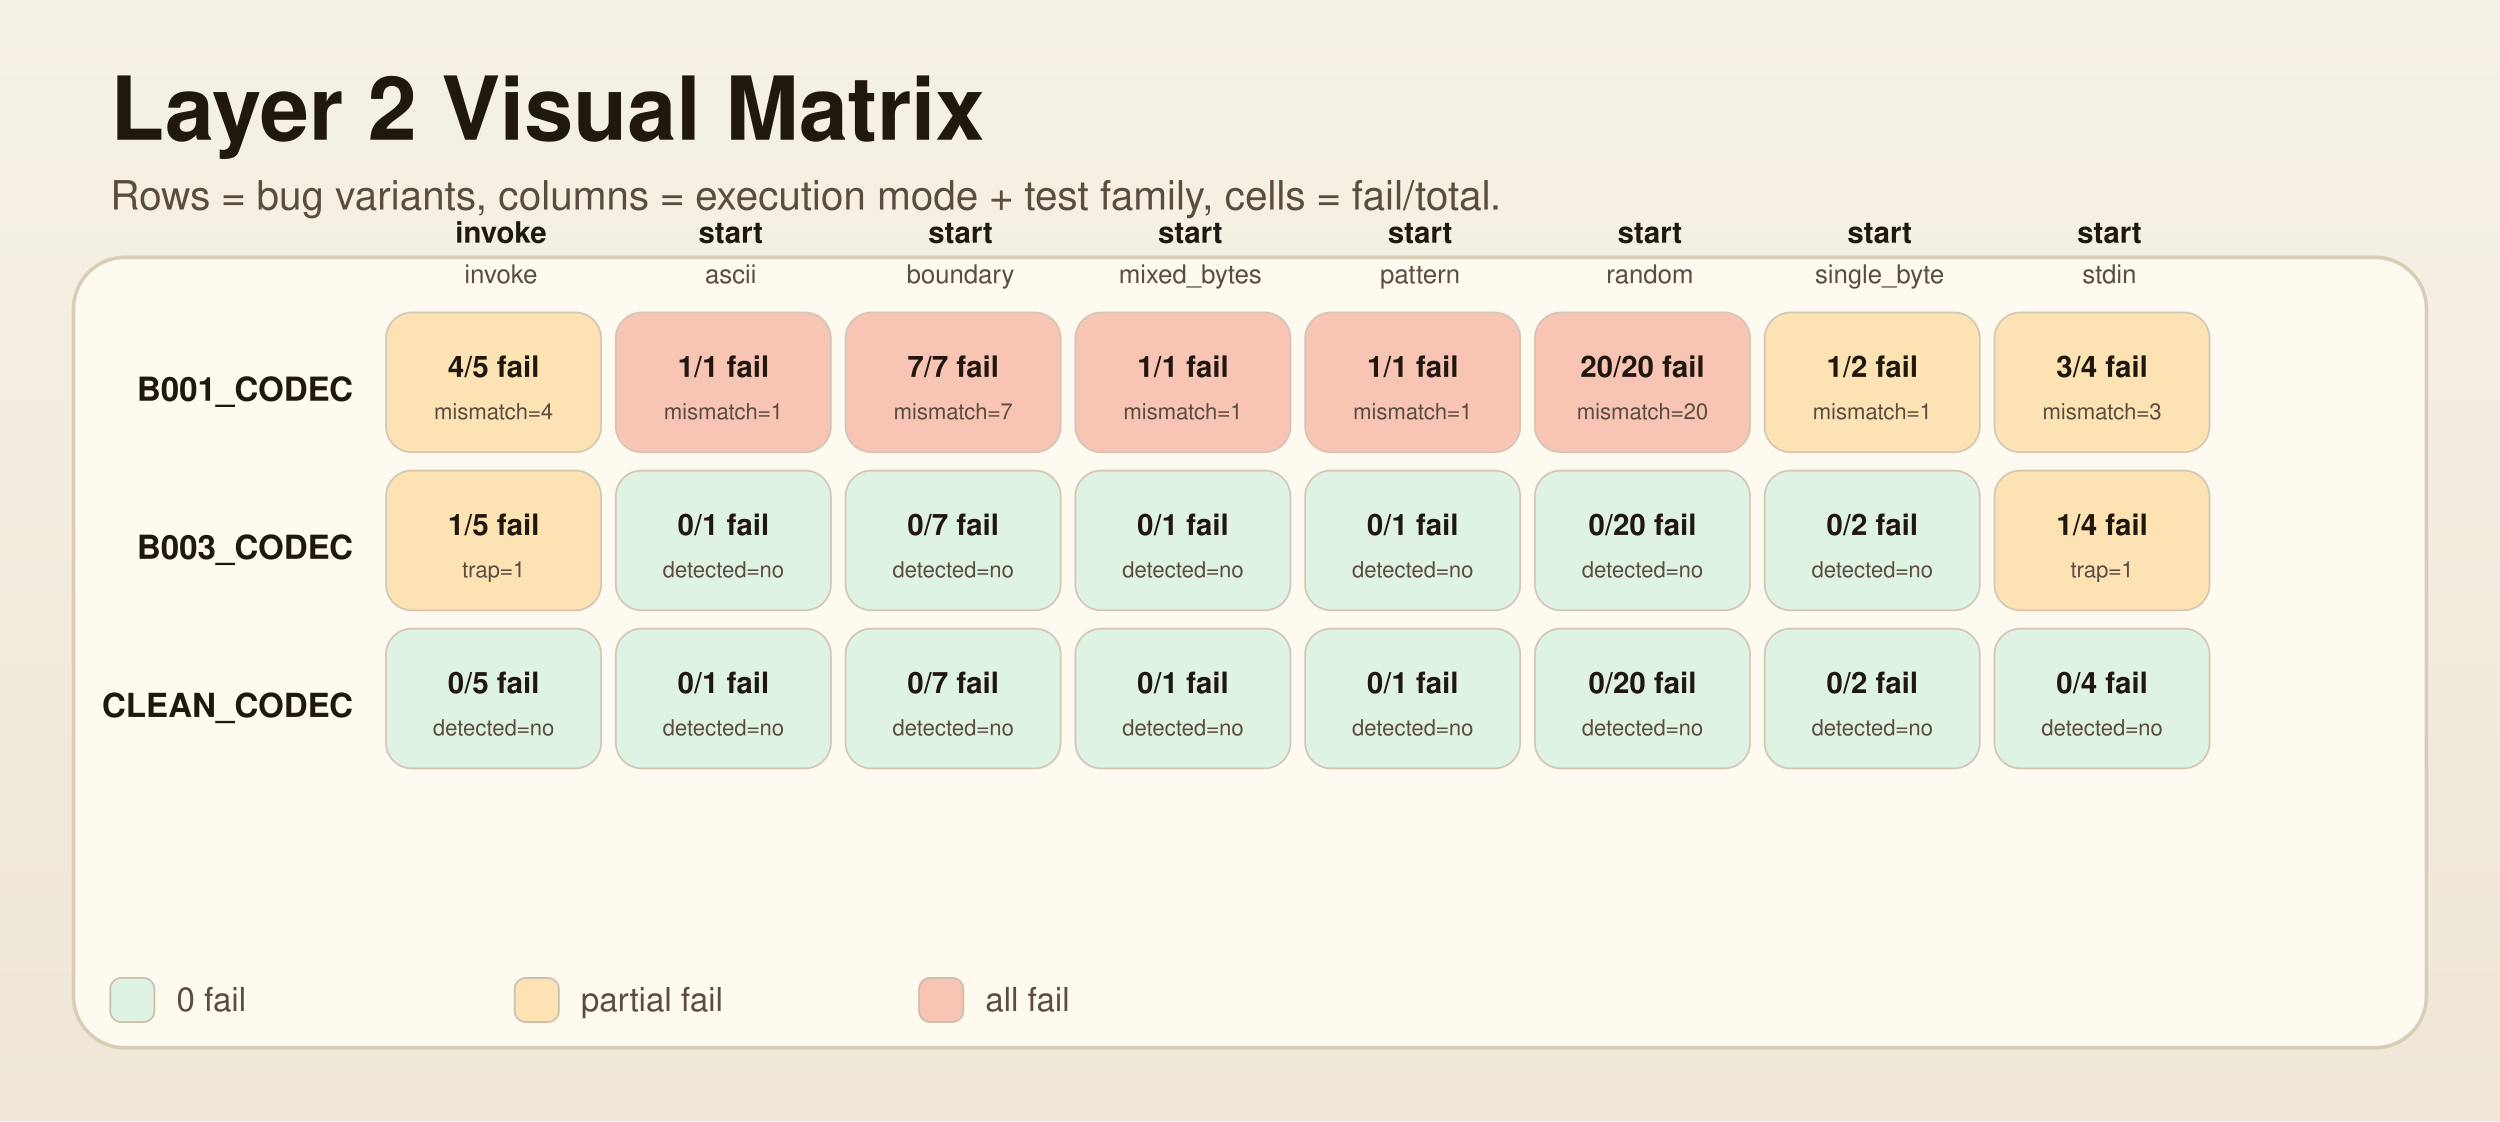
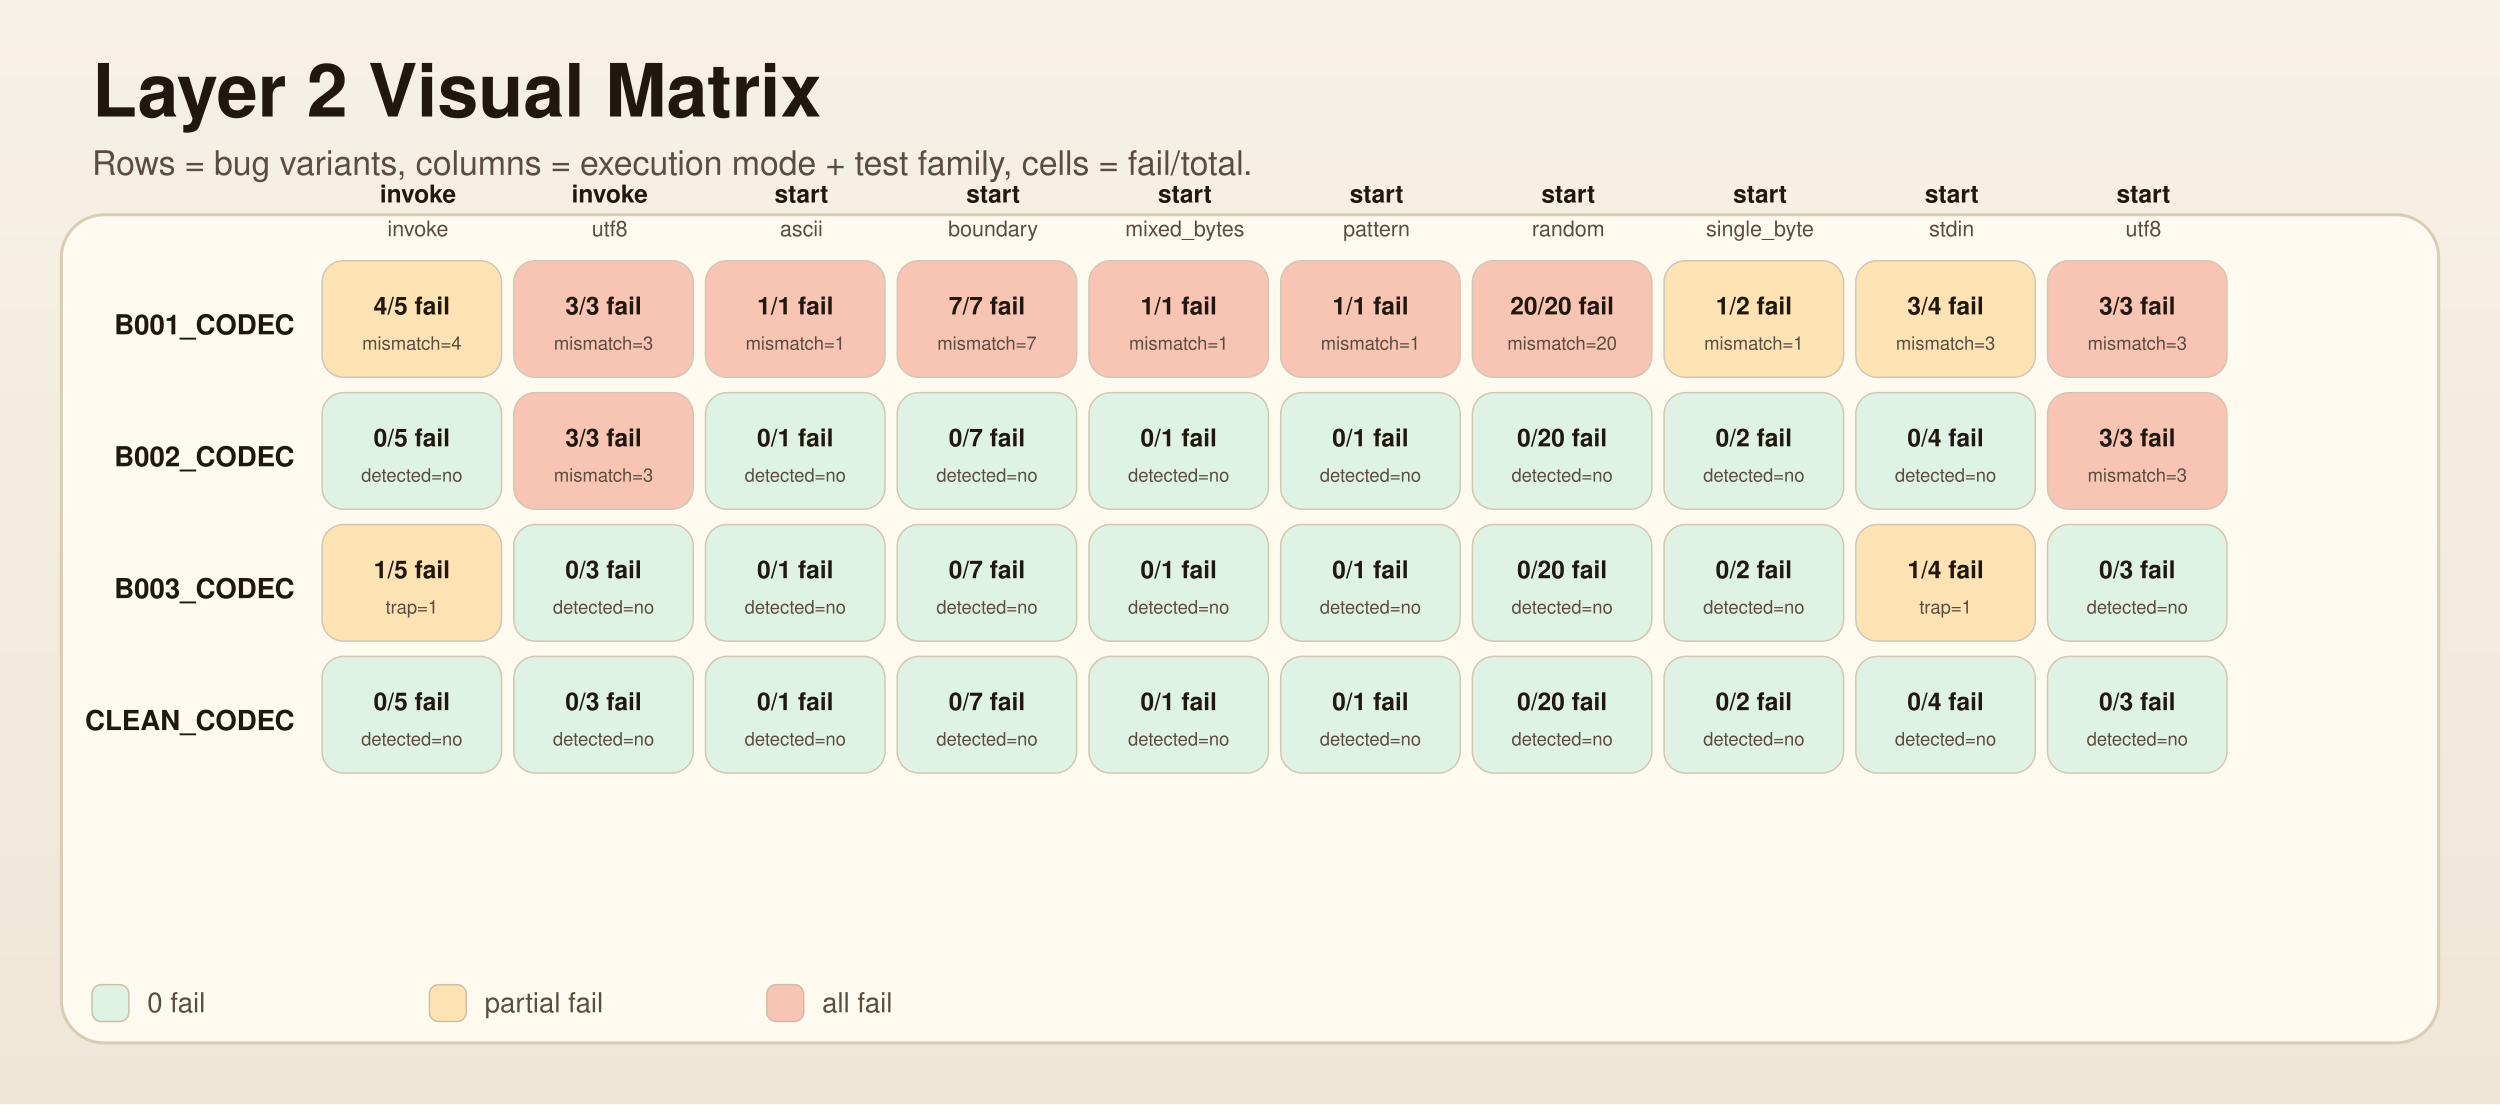
- <svg xmlns="http://www.w3.org/2000/svg" viewBox="0 0 1360 610" width="1360" height="610" role="img" aria-label="Layer 2 visual matrix" style="font-family: Helvetica, Arial, sans-serif;">
+ <svg xmlns="http://www.w3.org/2000/svg" viewBox="0 0 1630 720" width="1630" height="720" role="img" aria-label="Layer 2 visual matrix" style="font-family: Helvetica, Arial, sans-serif;">
  <defs>
    <linearGradient id="matrixbg" x1="0" x2="0" y1="0" y2="1">
      <stop offset="0%" stop-color="#f6f1e7" />
      <stop offset="100%" stop-color="#efe6d7" />
    </linearGradient>
  </defs>
-   <rect width="1360" height="610" fill="url(#matrixbg)" />
+   <rect width="1630" height="720" fill="url(#matrixbg)" />
  <text x="60" y="76" font-size="48" font-weight="700" fill="#20180f">Layer 2 Visual Matrix</text>
  <text x="60" y="114" font-size="22" fill="#5a4d40">Rows = bug variants, columns = execution mode + test family, cells = fail/total.</text>
-   <rect x="40" y="140" width="1280" height="430" rx="28" fill="#fffaf0" stroke="#d9cdb6" stroke-width="2" />
-   <rect x="60" y="532" width="24" height="24" rx="6" fill="#dff3e4" stroke="#cbbfa9" />
-   <text x="96" y="550" font-size="18" fill="#5a4d40">0 fail</text>
-   <rect x="280" y="532" width="24" height="24" rx="6" fill="#fde3b4" stroke="#cbbfa9" />
-   <text x="316" y="550" font-size="18" fill="#5a4d40">partial fail</text>
-   <rect x="500" y="532" width="24" height="24" rx="6" fill="#f8c4b4" stroke="#cbbfa9" />
-   <text x="536" y="550" font-size="18" fill="#5a4d40">all fail</text>
+   <rect x="40" y="140" width="1550" height="540" rx="28" fill="#fffaf0" stroke="#d9cdb6" stroke-width="2" />
+   <rect x="60" y="642" width="24" height="24" rx="6" fill="#dff3e4" stroke="#cbbfa9" />
+   <text x="96" y="660" font-size="18" fill="#5a4d40">0 fail</text>
+   <rect x="280" y="642" width="24" height="24" rx="6" fill="#fde3b4" stroke="#cbbfa9" />
+   <text x="316" y="660" font-size="18" fill="#5a4d40">partial fail</text>
+   <rect x="500" y="642" width="24" height="24" rx="6" fill="#f8c4b4" stroke="#cbbfa9" />
+   <text x="536" y="660" font-size="18" fill="#5a4d40">all fail</text>
  <text x="272.5" y="132" text-anchor="middle" font-size="16" font-weight="700" fill="#1f1810">invoke</text>
  <text x="272.5" y="154" text-anchor="middle" font-size="14" fill="#5a4d40">invoke</text>
-   <text x="397.5" y="132" text-anchor="middle" font-size="16" font-weight="700" fill="#1f1810">start</text>
-   <text x="397.5" y="154" text-anchor="middle" font-size="14" fill="#5a4d40">ascii</text>
+   <text x="397.5" y="132" text-anchor="middle" font-size="16" font-weight="700" fill="#1f1810">invoke</text>
+   <text x="397.5" y="154" text-anchor="middle" font-size="14" fill="#5a4d40">utf8</text>
  <text x="522.5" y="132" text-anchor="middle" font-size="16" font-weight="700" fill="#1f1810">start</text>
-   <text x="522.5" y="154" text-anchor="middle" font-size="14" fill="#5a4d40">boundary</text>
+   <text x="522.5" y="154" text-anchor="middle" font-size="14" fill="#5a4d40">ascii</text>
  <text x="647.5" y="132" text-anchor="middle" font-size="16" font-weight="700" fill="#1f1810">start</text>
-   <text x="647.5" y="154" text-anchor="middle" font-size="14" fill="#5a4d40">mixed_bytes</text>
+   <text x="647.5" y="154" text-anchor="middle" font-size="14" fill="#5a4d40">boundary</text>
  <text x="772.5" y="132" text-anchor="middle" font-size="16" font-weight="700" fill="#1f1810">start</text>
-   <text x="772.5" y="154" text-anchor="middle" font-size="14" fill="#5a4d40">pattern</text>
+   <text x="772.5" y="154" text-anchor="middle" font-size="14" fill="#5a4d40">mixed_bytes</text>
  <text x="897.5" y="132" text-anchor="middle" font-size="16" font-weight="700" fill="#1f1810">start</text>
-   <text x="897.5" y="154" text-anchor="middle" font-size="14" fill="#5a4d40">random</text>
+   <text x="897.5" y="154" text-anchor="middle" font-size="14" fill="#5a4d40">pattern</text>
  <text x="1022.5" y="132" text-anchor="middle" font-size="16" font-weight="700" fill="#1f1810">start</text>
-   <text x="1022.5" y="154" text-anchor="middle" font-size="14" fill="#5a4d40">single_byte</text>
+   <text x="1022.5" y="154" text-anchor="middle" font-size="14" fill="#5a4d40">random</text>
  <text x="1147.5" y="132" text-anchor="middle" font-size="16" font-weight="700" fill="#1f1810">start</text>
-   <text x="1147.5" y="154" text-anchor="middle" font-size="14" fill="#5a4d40">stdin</text>
+   <text x="1147.5" y="154" text-anchor="middle" font-size="14" fill="#5a4d40">single_byte</text>
+   <text x="1272.5" y="132" text-anchor="middle" font-size="16" font-weight="700" fill="#1f1810">start</text>
+   <text x="1272.5" y="154" text-anchor="middle" font-size="14" fill="#5a4d40">stdin</text>
+   <text x="1397.5" y="132" text-anchor="middle" font-size="16" font-weight="700" fill="#1f1810">start</text>
+   <text x="1397.5" y="154" text-anchor="middle" font-size="14" fill="#5a4d40">utf8</text>
  <text x="192" y="218" text-anchor="end" font-size="18" font-weight="700" fill="#20180f">B001_CODEC</text>
  <rect x="210" y="170" width="117" height="76" rx="14" fill="#fde3b4" stroke="#d3c7b4" />
  <text x="268.5" y="205" text-anchor="middle" font-size="16" font-weight="700" fill="#20180f">4/5 fail</text>
  <text x="268.5" y="228" text-anchor="middle" font-size="12" fill="#5a4d40">mismatch=4</text>
  <rect x="335" y="170" width="117" height="76" rx="14" fill="#f8c4b4" stroke="#d3c7b4" />
-   <text x="393.5" y="205" text-anchor="middle" font-size="16" font-weight="700" fill="#20180f">1/1 fail</text>
-   <text x="393.5" y="228" text-anchor="middle" font-size="12" fill="#5a4d40">mismatch=1</text>
+   <text x="393.5" y="205" text-anchor="middle" font-size="16" font-weight="700" fill="#20180f">3/3 fail</text>
+   <text x="393.5" y="228" text-anchor="middle" font-size="12" fill="#5a4d40">mismatch=3</text>
  <rect x="460" y="170" width="117" height="76" rx="14" fill="#f8c4b4" stroke="#d3c7b4" />
-   <text x="518.5" y="205" text-anchor="middle" font-size="16" font-weight="700" fill="#20180f">7/7 fail</text>
-   <text x="518.5" y="228" text-anchor="middle" font-size="12" fill="#5a4d40">mismatch=7</text>
+   <text x="518.5" y="205" text-anchor="middle" font-size="16" font-weight="700" fill="#20180f">1/1 fail</text>
+   <text x="518.5" y="228" text-anchor="middle" font-size="12" fill="#5a4d40">mismatch=1</text>
  <rect x="585" y="170" width="117" height="76" rx="14" fill="#f8c4b4" stroke="#d3c7b4" />
-   <text x="643.5" y="205" text-anchor="middle" font-size="16" font-weight="700" fill="#20180f">1/1 fail</text>
-   <text x="643.5" y="228" text-anchor="middle" font-size="12" fill="#5a4d40">mismatch=1</text>
+   <text x="643.5" y="205" text-anchor="middle" font-size="16" font-weight="700" fill="#20180f">7/7 fail</text>
+   <text x="643.5" y="228" text-anchor="middle" font-size="12" fill="#5a4d40">mismatch=7</text>
  <rect x="710" y="170" width="117" height="76" rx="14" fill="#f8c4b4" stroke="#d3c7b4" />
  <text x="768.5" y="205" text-anchor="middle" font-size="16" font-weight="700" fill="#20180f">1/1 fail</text>
  <text x="768.5" y="228" text-anchor="middle" font-size="12" fill="#5a4d40">mismatch=1</text>
  <rect x="835" y="170" width="117" height="76" rx="14" fill="#f8c4b4" stroke="#d3c7b4" />
-   <text x="893.5" y="205" text-anchor="middle" font-size="16" font-weight="700" fill="#20180f">20/20 fail</text>
-   <text x="893.5" y="228" text-anchor="middle" font-size="12" fill="#5a4d40">mismatch=20</text>
-   <rect x="960" y="170" width="117" height="76" rx="14" fill="#fde3b4" stroke="#d3c7b4" />
-   <text x="1018.5" y="205" text-anchor="middle" font-size="16" font-weight="700" fill="#20180f">1/2 fail</text>
-   <text x="1018.5" y="228" text-anchor="middle" font-size="12" fill="#5a4d40">mismatch=1</text>
+   <text x="893.5" y="205" text-anchor="middle" font-size="16" font-weight="700" fill="#20180f">1/1 fail</text>
+   <text x="893.5" y="228" text-anchor="middle" font-size="12" fill="#5a4d40">mismatch=1</text>
+   <rect x="960" y="170" width="117" height="76" rx="14" fill="#f8c4b4" stroke="#d3c7b4" />
+   <text x="1018.5" y="205" text-anchor="middle" font-size="16" font-weight="700" fill="#20180f">20/20 fail</text>
+   <text x="1018.5" y="228" text-anchor="middle" font-size="12" fill="#5a4d40">mismatch=20</text>
  <rect x="1085" y="170" width="117" height="76" rx="14" fill="#fde3b4" stroke="#d3c7b4" />
-   <text x="1143.5" y="205" text-anchor="middle" font-size="16" font-weight="700" fill="#20180f">3/4 fail</text>
-   <text x="1143.5" y="228" text-anchor="middle" font-size="12" fill="#5a4d40">mismatch=3</text>
-   <text x="192" y="304" text-anchor="end" font-size="18" font-weight="700" fill="#20180f">B003_CODEC</text>
-   <rect x="210" y="256" width="117" height="76" rx="14" fill="#fde3b4" stroke="#d3c7b4" />
-   <text x="268.5" y="291" text-anchor="middle" font-size="16" font-weight="700" fill="#20180f">1/5 fail</text>
-   <text x="268.5" y="314" text-anchor="middle" font-size="12" fill="#5a4d40">trap=1</text>
-   <rect x="335" y="256" width="117" height="76" rx="14" fill="#dff3e4" stroke="#d3c7b4" />
-   <text x="393.5" y="291" text-anchor="middle" font-size="16" font-weight="700" fill="#20180f">0/1 fail</text>
-   <text x="393.5" y="314" text-anchor="middle" font-size="12" fill="#5a4d40">detected=no</text>
+   <text x="1143.5" y="205" text-anchor="middle" font-size="16" font-weight="700" fill="#20180f">1/2 fail</text>
+   <text x="1143.5" y="228" text-anchor="middle" font-size="12" fill="#5a4d40">mismatch=1</text>
+   <rect x="1210" y="170" width="117" height="76" rx="14" fill="#fde3b4" stroke="#d3c7b4" />
+   <text x="1268.5" y="205" text-anchor="middle" font-size="16" font-weight="700" fill="#20180f">3/4 fail</text>
+   <text x="1268.5" y="228" text-anchor="middle" font-size="12" fill="#5a4d40">mismatch=3</text>
+   <rect x="1335" y="170" width="117" height="76" rx="14" fill="#f8c4b4" stroke="#d3c7b4" />
+   <text x="1393.5" y="205" text-anchor="middle" font-size="16" font-weight="700" fill="#20180f">3/3 fail</text>
+   <text x="1393.5" y="228" text-anchor="middle" font-size="12" fill="#5a4d40">mismatch=3</text>
+   <text x="192" y="304" text-anchor="end" font-size="18" font-weight="700" fill="#20180f">B002_CODEC</text>
+   <rect x="210" y="256" width="117" height="76" rx="14" fill="#dff3e4" stroke="#d3c7b4" />
+   <text x="268.5" y="291" text-anchor="middle" font-size="16" font-weight="700" fill="#20180f">0/5 fail</text>
+   <text x="268.5" y="314" text-anchor="middle" font-size="12" fill="#5a4d40">detected=no</text>
+   <rect x="335" y="256" width="117" height="76" rx="14" fill="#f8c4b4" stroke="#d3c7b4" />
+   <text x="393.5" y="291" text-anchor="middle" font-size="16" font-weight="700" fill="#20180f">3/3 fail</text>
+   <text x="393.5" y="314" text-anchor="middle" font-size="12" fill="#5a4d40">mismatch=3</text>
  <rect x="460" y="256" width="117" height="76" rx="14" fill="#dff3e4" stroke="#d3c7b4" />
-   <text x="518.5" y="291" text-anchor="middle" font-size="16" font-weight="700" fill="#20180f">0/7 fail</text>
+   <text x="518.5" y="291" text-anchor="middle" font-size="16" font-weight="700" fill="#20180f">0/1 fail</text>
  <text x="518.5" y="314" text-anchor="middle" font-size="12" fill="#5a4d40">detected=no</text>
  <rect x="585" y="256" width="117" height="76" rx="14" fill="#dff3e4" stroke="#d3c7b4" />
-   <text x="643.5" y="291" text-anchor="middle" font-size="16" font-weight="700" fill="#20180f">0/1 fail</text>
+   <text x="643.5" y="291" text-anchor="middle" font-size="16" font-weight="700" fill="#20180f">0/7 fail</text>
  <text x="643.5" y="314" text-anchor="middle" font-size="12" fill="#5a4d40">detected=no</text>
  <rect x="710" y="256" width="117" height="76" rx="14" fill="#dff3e4" stroke="#d3c7b4" />
  <text x="768.5" y="291" text-anchor="middle" font-size="16" font-weight="700" fill="#20180f">0/1 fail</text>
  <text x="768.5" y="314" text-anchor="middle" font-size="12" fill="#5a4d40">detected=no</text>
  <rect x="835" y="256" width="117" height="76" rx="14" fill="#dff3e4" stroke="#d3c7b4" />
-   <text x="893.5" y="291" text-anchor="middle" font-size="16" font-weight="700" fill="#20180f">0/20 fail</text>
+   <text x="893.5" y="291" text-anchor="middle" font-size="16" font-weight="700" fill="#20180f">0/1 fail</text>
  <text x="893.5" y="314" text-anchor="middle" font-size="12" fill="#5a4d40">detected=no</text>
  <rect x="960" y="256" width="117" height="76" rx="14" fill="#dff3e4" stroke="#d3c7b4" />
-   <text x="1018.5" y="291" text-anchor="middle" font-size="16" font-weight="700" fill="#20180f">0/2 fail</text>
+   <text x="1018.5" y="291" text-anchor="middle" font-size="16" font-weight="700" fill="#20180f">0/20 fail</text>
  <text x="1018.5" y="314" text-anchor="middle" font-size="12" fill="#5a4d40">detected=no</text>
-   <rect x="1085" y="256" width="117" height="76" rx="14" fill="#fde3b4" stroke="#d3c7b4" />
-   <text x="1143.5" y="291" text-anchor="middle" font-size="16" font-weight="700" fill="#20180f">1/4 fail</text>
-   <text x="1143.5" y="314" text-anchor="middle" font-size="12" fill="#5a4d40">trap=1</text>
-   <text x="192" y="390" text-anchor="end" font-size="18" font-weight="700" fill="#20180f">CLEAN_CODEC</text>
-   <rect x="210" y="342" width="117" height="76" rx="14" fill="#dff3e4" stroke="#d3c7b4" />
-   <text x="268.5" y="377" text-anchor="middle" font-size="16" font-weight="700" fill="#20180f">0/5 fail</text>
-   <text x="268.5" y="400" text-anchor="middle" font-size="12" fill="#5a4d40">detected=no</text>
+   <rect x="1085" y="256" width="117" height="76" rx="14" fill="#dff3e4" stroke="#d3c7b4" />
+   <text x="1143.5" y="291" text-anchor="middle" font-size="16" font-weight="700" fill="#20180f">0/2 fail</text>
+   <text x="1143.5" y="314" text-anchor="middle" font-size="12" fill="#5a4d40">detected=no</text>
+   <rect x="1210" y="256" width="117" height="76" rx="14" fill="#dff3e4" stroke="#d3c7b4" />
+   <text x="1268.5" y="291" text-anchor="middle" font-size="16" font-weight="700" fill="#20180f">0/4 fail</text>
+   <text x="1268.5" y="314" text-anchor="middle" font-size="12" fill="#5a4d40">detected=no</text>
+   <rect x="1335" y="256" width="117" height="76" rx="14" fill="#f8c4b4" stroke="#d3c7b4" />
+   <text x="1393.5" y="291" text-anchor="middle" font-size="16" font-weight="700" fill="#20180f">3/3 fail</text>
+   <text x="1393.5" y="314" text-anchor="middle" font-size="12" fill="#5a4d40">mismatch=3</text>
+   <text x="192" y="390" text-anchor="end" font-size="18" font-weight="700" fill="#20180f">B003_CODEC</text>
+   <rect x="210" y="342" width="117" height="76" rx="14" fill="#fde3b4" stroke="#d3c7b4" />
+   <text x="268.5" y="377" text-anchor="middle" font-size="16" font-weight="700" fill="#20180f">1/5 fail</text>
+   <text x="268.5" y="400" text-anchor="middle" font-size="12" fill="#5a4d40">trap=1</text>
  <rect x="335" y="342" width="117" height="76" rx="14" fill="#dff3e4" stroke="#d3c7b4" />
-   <text x="393.5" y="377" text-anchor="middle" font-size="16" font-weight="700" fill="#20180f">0/1 fail</text>
+   <text x="393.5" y="377" text-anchor="middle" font-size="16" font-weight="700" fill="#20180f">0/3 fail</text>
  <text x="393.5" y="400" text-anchor="middle" font-size="12" fill="#5a4d40">detected=no</text>
  <rect x="460" y="342" width="117" height="76" rx="14" fill="#dff3e4" stroke="#d3c7b4" />
-   <text x="518.5" y="377" text-anchor="middle" font-size="16" font-weight="700" fill="#20180f">0/7 fail</text>
+   <text x="518.5" y="377" text-anchor="middle" font-size="16" font-weight="700" fill="#20180f">0/1 fail</text>
  <text x="518.5" y="400" text-anchor="middle" font-size="12" fill="#5a4d40">detected=no</text>
  <rect x="585" y="342" width="117" height="76" rx="14" fill="#dff3e4" stroke="#d3c7b4" />
-   <text x="643.5" y="377" text-anchor="middle" font-size="16" font-weight="700" fill="#20180f">0/1 fail</text>
+   <text x="643.5" y="377" text-anchor="middle" font-size="16" font-weight="700" fill="#20180f">0/7 fail</text>
  <text x="643.5" y="400" text-anchor="middle" font-size="12" fill="#5a4d40">detected=no</text>
  <rect x="710" y="342" width="117" height="76" rx="14" fill="#dff3e4" stroke="#d3c7b4" />
  <text x="768.5" y="377" text-anchor="middle" font-size="16" font-weight="700" fill="#20180f">0/1 fail</text>
  <text x="768.5" y="400" text-anchor="middle" font-size="12" fill="#5a4d40">detected=no</text>
  <rect x="835" y="342" width="117" height="76" rx="14" fill="#dff3e4" stroke="#d3c7b4" />
-   <text x="893.5" y="377" text-anchor="middle" font-size="16" font-weight="700" fill="#20180f">0/20 fail</text>
+   <text x="893.5" y="377" text-anchor="middle" font-size="16" font-weight="700" fill="#20180f">0/1 fail</text>
  <text x="893.5" y="400" text-anchor="middle" font-size="12" fill="#5a4d40">detected=no</text>
  <rect x="960" y="342" width="117" height="76" rx="14" fill="#dff3e4" stroke="#d3c7b4" />
-   <text x="1018.5" y="377" text-anchor="middle" font-size="16" font-weight="700" fill="#20180f">0/2 fail</text>
+   <text x="1018.5" y="377" text-anchor="middle" font-size="16" font-weight="700" fill="#20180f">0/20 fail</text>
  <text x="1018.5" y="400" text-anchor="middle" font-size="12" fill="#5a4d40">detected=no</text>
  <rect x="1085" y="342" width="117" height="76" rx="14" fill="#dff3e4" stroke="#d3c7b4" />
-   <text x="1143.5" y="377" text-anchor="middle" font-size="16" font-weight="700" fill="#20180f">0/4 fail</text>
+   <text x="1143.5" y="377" text-anchor="middle" font-size="16" font-weight="700" fill="#20180f">0/2 fail</text>
  <text x="1143.5" y="400" text-anchor="middle" font-size="12" fill="#5a4d40">detected=no</text>
+   <rect x="1210" y="342" width="117" height="76" rx="14" fill="#fde3b4" stroke="#d3c7b4" />
+   <text x="1268.5" y="377" text-anchor="middle" font-size="16" font-weight="700" fill="#20180f">1/4 fail</text>
+   <text x="1268.5" y="400" text-anchor="middle" font-size="12" fill="#5a4d40">trap=1</text>
+   <rect x="1335" y="342" width="117" height="76" rx="14" fill="#dff3e4" stroke="#d3c7b4" />
+   <text x="1393.5" y="377" text-anchor="middle" font-size="16" font-weight="700" fill="#20180f">0/3 fail</text>
+   <text x="1393.5" y="400" text-anchor="middle" font-size="12" fill="#5a4d40">detected=no</text>
+   <text x="192" y="476" text-anchor="end" font-size="18" font-weight="700" fill="#20180f">CLEAN_CODEC</text>
+   <rect x="210" y="428" width="117" height="76" rx="14" fill="#dff3e4" stroke="#d3c7b4" />
+   <text x="268.5" y="463" text-anchor="middle" font-size="16" font-weight="700" fill="#20180f">0/5 fail</text>
+   <text x="268.5" y="486" text-anchor="middle" font-size="12" fill="#5a4d40">detected=no</text>
+   <rect x="335" y="428" width="117" height="76" rx="14" fill="#dff3e4" stroke="#d3c7b4" />
+   <text x="393.5" y="463" text-anchor="middle" font-size="16" font-weight="700" fill="#20180f">0/3 fail</text>
+   <text x="393.5" y="486" text-anchor="middle" font-size="12" fill="#5a4d40">detected=no</text>
+   <rect x="460" y="428" width="117" height="76" rx="14" fill="#dff3e4" stroke="#d3c7b4" />
+   <text x="518.5" y="463" text-anchor="middle" font-size="16" font-weight="700" fill="#20180f">0/1 fail</text>
+   <text x="518.5" y="486" text-anchor="middle" font-size="12" fill="#5a4d40">detected=no</text>
+   <rect x="585" y="428" width="117" height="76" rx="14" fill="#dff3e4" stroke="#d3c7b4" />
+   <text x="643.5" y="463" text-anchor="middle" font-size="16" font-weight="700" fill="#20180f">0/7 fail</text>
+   <text x="643.5" y="486" text-anchor="middle" font-size="12" fill="#5a4d40">detected=no</text>
+   <rect x="710" y="428" width="117" height="76" rx="14" fill="#dff3e4" stroke="#d3c7b4" />
+   <text x="768.5" y="463" text-anchor="middle" font-size="16" font-weight="700" fill="#20180f">0/1 fail</text>
+   <text x="768.5" y="486" text-anchor="middle" font-size="12" fill="#5a4d40">detected=no</text>
+   <rect x="835" y="428" width="117" height="76" rx="14" fill="#dff3e4" stroke="#d3c7b4" />
+   <text x="893.5" y="463" text-anchor="middle" font-size="16" font-weight="700" fill="#20180f">0/1 fail</text>
+   <text x="893.5" y="486" text-anchor="middle" font-size="12" fill="#5a4d40">detected=no</text>
+   <rect x="960" y="428" width="117" height="76" rx="14" fill="#dff3e4" stroke="#d3c7b4" />
+   <text x="1018.5" y="463" text-anchor="middle" font-size="16" font-weight="700" fill="#20180f">0/20 fail</text>
+   <text x="1018.5" y="486" text-anchor="middle" font-size="12" fill="#5a4d40">detected=no</text>
+   <rect x="1085" y="428" width="117" height="76" rx="14" fill="#dff3e4" stroke="#d3c7b4" />
+   <text x="1143.5" y="463" text-anchor="middle" font-size="16" font-weight="700" fill="#20180f">0/2 fail</text>
+   <text x="1143.5" y="486" text-anchor="middle" font-size="12" fill="#5a4d40">detected=no</text>
+   <rect x="1210" y="428" width="117" height="76" rx="14" fill="#dff3e4" stroke="#d3c7b4" />
+   <text x="1268.5" y="463" text-anchor="middle" font-size="16" font-weight="700" fill="#20180f">0/4 fail</text>
+   <text x="1268.5" y="486" text-anchor="middle" font-size="12" fill="#5a4d40">detected=no</text>
+   <rect x="1335" y="428" width="117" height="76" rx="14" fill="#dff3e4" stroke="#d3c7b4" />
+   <text x="1393.5" y="463" text-anchor="middle" font-size="16" font-weight="700" fill="#20180f">0/3 fail</text>
+   <text x="1393.5" y="486" text-anchor="middle" font-size="12" fill="#5a4d40">detected=no</text>
</svg>
